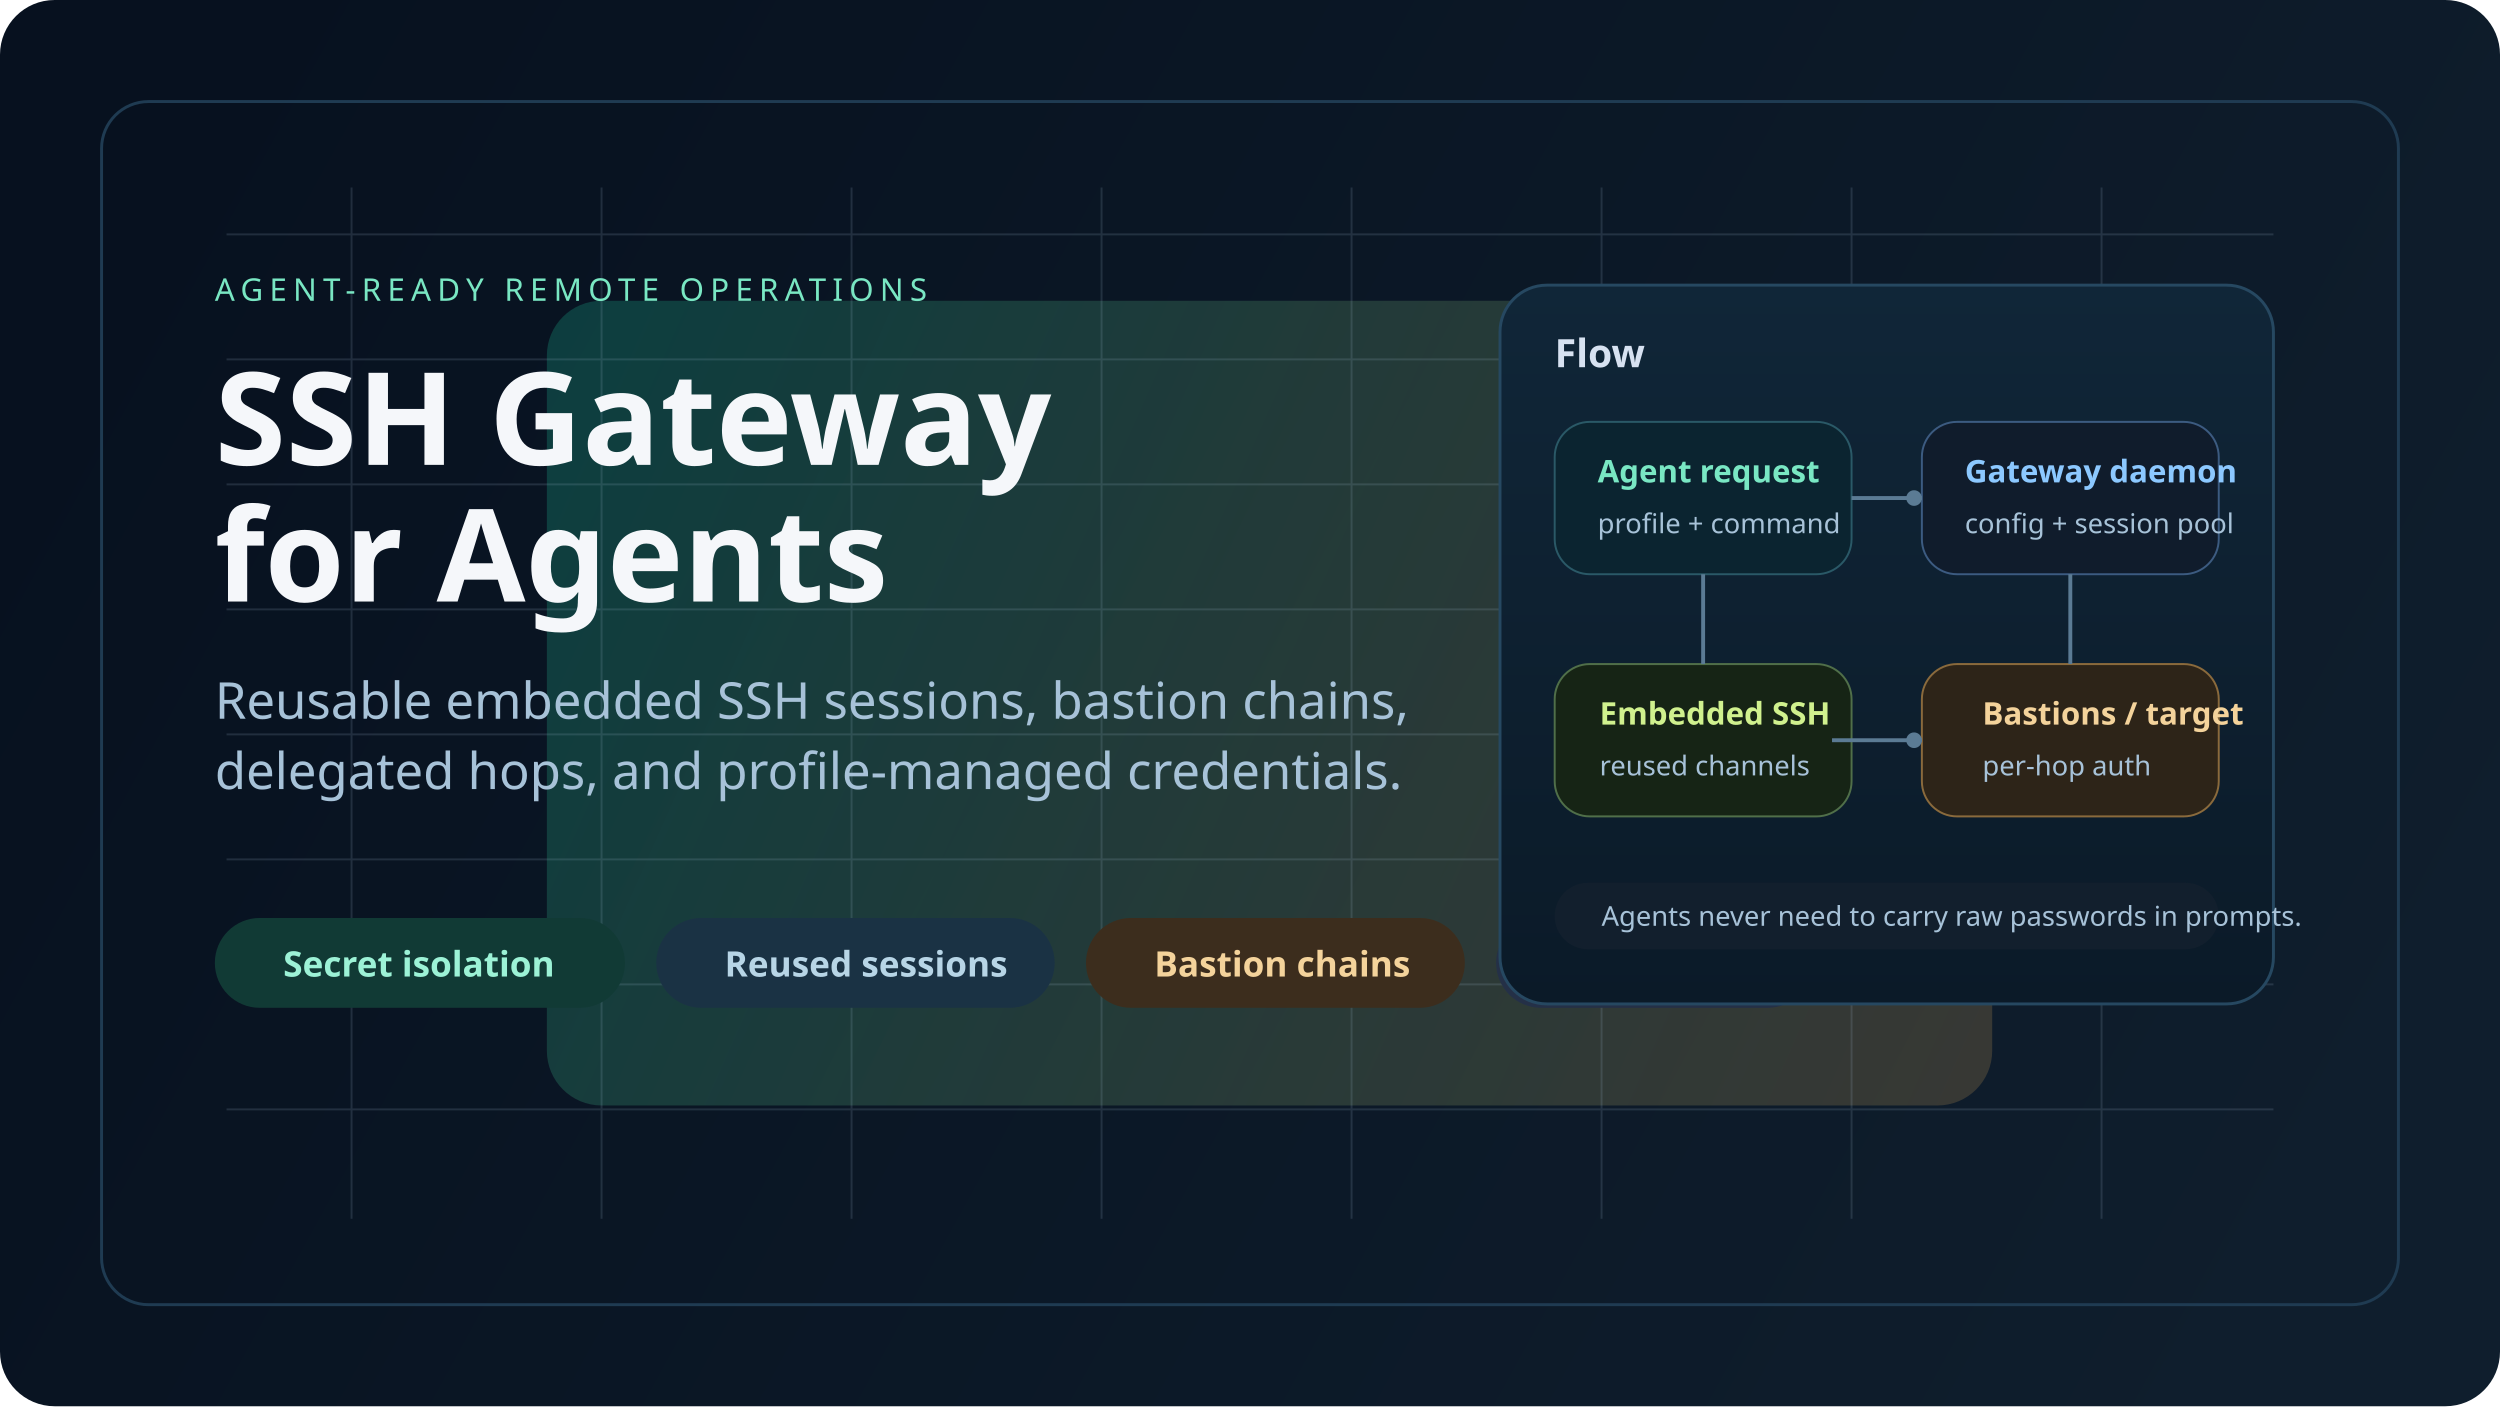
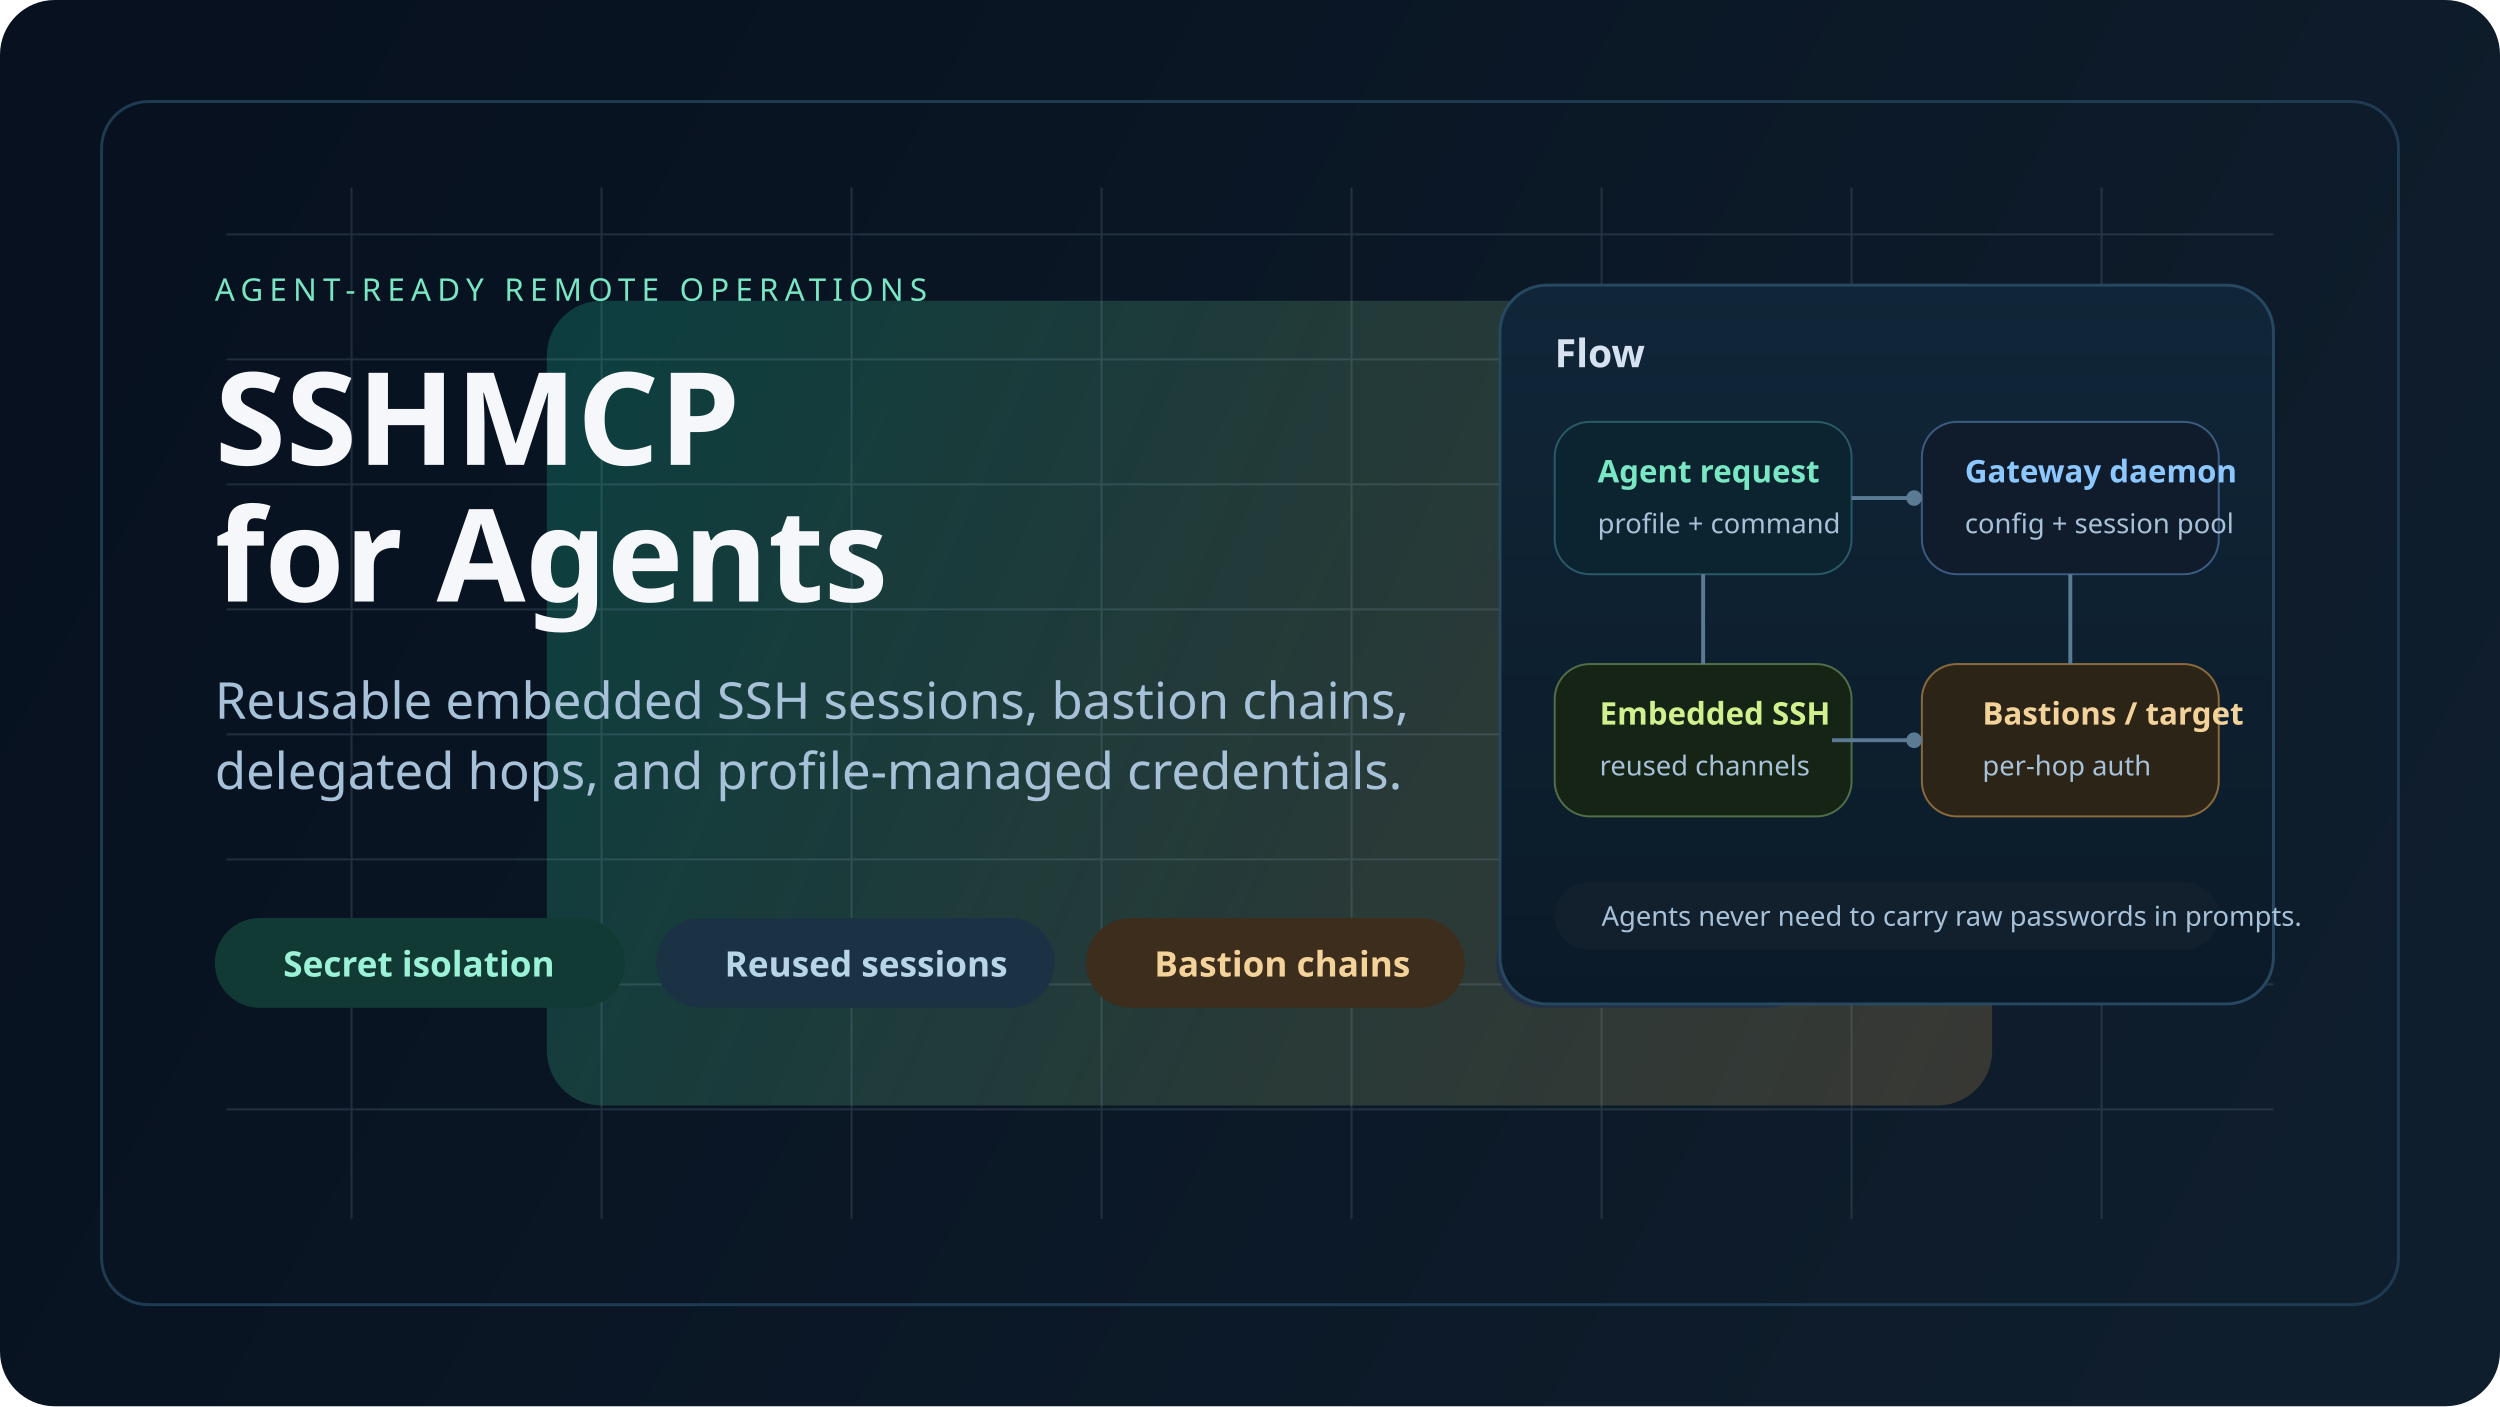
<svg xmlns="http://www.w3.org/2000/svg" width="1280" height="720" viewBox="0 0 1280 720" fill="none" role="img" aria-labelledby="heroTitle heroDesc">
  <defs>
    <linearGradient id="bg" x1="92" y1="60" x2="1180" y2="658" gradientUnits="userSpaceOnUse">
      <stop stop-color="#07111F" />
      <stop offset="1" stop-color="#0F1E2D" />
    </linearGradient>
    <linearGradient id="glow" x1="304" y1="196" x2="1026" y2="516" gradientUnits="userSpaceOnUse">
      <stop stop-color="#1FD1A3" stop-opacity="0.22" />
      <stop offset="1" stop-color="#F4B860" stop-opacity="0.18" />
    </linearGradient>
    <linearGradient id="card" x1="0" y1="0" x2="0" y2="1">
      <stop stop-color="#102638" />
      <stop offset="1" stop-color="#0B1A28" />
    </linearGradient>
  </defs>
  <rect width="1280" height="720" rx="28" fill="url(#bg)" />
  <rect x="52" y="52" width="1176" height="616" rx="24" stroke="#1F3B52" stroke-width="1.5" />
  <rect x="280" y="154" width="740" height="412" rx="28" fill="url(#glow)" />
  <g opacity="0.16">
    <path d="M116 120H1164" stroke="#A7C2D8" stroke-width="1" />
    <path d="M116 184H1164" stroke="#A7C2D8" stroke-width="1" />
    <path d="M116 248H1164" stroke="#A7C2D8" stroke-width="1" />
    <path d="M116 312H1164" stroke="#A7C2D8" stroke-width="1" />
    <path d="M116 376H1164" stroke="#A7C2D8" stroke-width="1" />
    <path d="M116 440H1164" stroke="#A7C2D8" stroke-width="1" />
    <path d="M116 504H1164" stroke="#A7C2D8" stroke-width="1" />
    <path d="M116 568H1164" stroke="#A7C2D8" stroke-width="1" />
    <path d="M180 96V624" stroke="#A7C2D8" stroke-width="1" />
    <path d="M308 96V624" stroke="#A7C2D8" stroke-width="1" />
    <path d="M436 96V624" stroke="#A7C2D8" stroke-width="1" />
    <path d="M564 96V624" stroke="#A7C2D8" stroke-width="1" />
    <path d="M692 96V624" stroke="#A7C2D8" stroke-width="1" />
    <path d="M820 96V624" stroke="#A7C2D8" stroke-width="1" />
    <path d="M948 96V624" stroke="#A7C2D8" stroke-width="1" />
    <path d="M1076 96V624" stroke="#A7C2D8" stroke-width="1" />
  </g>
  <text x="110" y="154" fill="#79E7C3" font-size="16" font-family="'Aptos', 'Segoe UI', sans-serif" letter-spacing="0.2em">AGENT-READY REMOTE OPERATIONS</text>
-   <text x="110" y="238" fill="#F5F7FA" font-size="66" font-weight="700" font-family="'Aptos Display', 'Segoe UI', sans-serif">SSH Gateway</text>
+   <text x="110" y="238" fill="#F5F7FA" font-size="66" font-weight="700" font-family="'Aptos Display', 'Segoe UI', sans-serif">SSHMCP</text>
  <text x="110" y="308" fill="#F5F7FA" font-size="66" font-weight="700" font-family="'Aptos Display', 'Segoe UI', sans-serif">for Agents</text>
  <text x="110" y="368" fill="#A7C2D8" font-size="26" font-family="'Aptos', 'Segoe UI', sans-serif">Reusable embedded SSH sessions, bastion chains,</text>
  <text x="110" y="404" fill="#A7C2D8" font-size="26" font-family="'Aptos', 'Segoe UI', sans-serif">delegated hops, and profile-managed credentials.</text>
  <g>
    <rect x="110" y="470" width="210" height="46" rx="23" fill="#113A35" />
    <text x="145" y="500" fill="#9CF2D6" font-size="18" font-weight="600" font-family="'Aptos', 'Segoe UI', sans-serif">Secret isolation</text>
    <rect x="336" y="470" width="204" height="46" rx="23" fill="#1A3244" />
    <text x="371" y="500" fill="#B7D5E6" font-size="18" font-weight="600" font-family="'Aptos', 'Segoe UI', sans-serif">Reused sessions</text>
    <rect x="556" y="470" width="194" height="46" rx="23" fill="#3C2D1D" />
    <text x="591" y="500" fill="#F4D39B" font-size="18" font-weight="600" font-family="'Aptos', 'Segoe UI', sans-serif">Bastion chains</text>
    <rect x="766" y="470" width="162" height="46" rx="23" fill="#243047" />
    <text x="801" y="500" fill="#D7E2F1" font-size="18" font-weight="600" font-family="'Aptos', 'Segoe UI', sans-serif">JSON CLI</text>
  </g>
  <g transform="translate(768 146)">
    <rect x="0" y="0" width="396" height="368" rx="24" fill="url(#card)" stroke="#264861" stroke-width="1.5" />
    <text x="28" y="42" fill="#D7E2F1" font-size="20" font-weight="600" font-family="'Aptos', 'Segoe UI', sans-serif">Flow</text>
    <rect x="28" y="70" width="152" height="78" rx="18" fill="#0B2430" stroke="#2A5967" />
    <text x="50" y="101" fill="#79E7C3" font-size="16" font-weight="600" font-family="'Aptos', 'Segoe UI', sans-serif">Agent request</text>
    <text x="50" y="127" fill="#A7C2D8" font-size="14" font-family="'Aptos', 'Segoe UI', sans-serif">profile + command</text>
    <rect x="216" y="70" width="152" height="78" rx="18" fill="#101C2C" stroke="#3C5B81" />
    <text x="238" y="101" fill="#8CC8FF" font-size="16" font-weight="600" font-family="'Aptos', 'Segoe UI', sans-serif">Gateway daemon</text>
    <text x="238" y="127" fill="#A7C2D8" font-size="14" font-family="'Aptos', 'Segoe UI', sans-serif">config + session pool</text>
    <rect x="28" y="194" width="152" height="78" rx="18" fill="#162415" stroke="#506F49" />
    <text x="51" y="225" fill="#D0F18E" font-size="16" font-weight="600" font-family="'Aptos', 'Segoe UI', sans-serif">Embedded SSH</text>
    <text x="51" y="251" fill="#A7C2D8" font-size="14" font-family="'Aptos', 'Segoe UI', sans-serif">reused channels</text>
    <rect x="216" y="194" width="152" height="78" rx="18" fill="#2D2418" stroke="#8A6A3C" />
    <text x="247" y="225" fill="#F4D39B" font-size="16" font-weight="600" font-family="'Aptos', 'Segoe UI', sans-serif">Bastions / target</text>
    <text x="247" y="251" fill="#A7C2D8" font-size="14" font-family="'Aptos', 'Segoe UI', sans-serif">per-hop auth</text>
    <rect x="28" y="306" width="340" height="34" rx="17" fill="#121F2D" />
    <text x="52" y="328" fill="#A7C2D8" font-size="14" font-family="'Aptos', 'Segoe UI', sans-serif">Agents never need to carry raw passwords in prompts.</text>
    <path d="M180 109H216" stroke="#5B7B94" stroke-width="2" />
    <path d="M170 233H216" stroke="#5B7B94" stroke-width="2" />
    <path d="M104 148V194" stroke="#5B7B94" stroke-width="2" />
    <path d="M292 148V194" stroke="#5B7B94" stroke-width="2" />
    <circle cx="212" cy="109" r="4" fill="#5B7B94" />
    <circle cx="212" cy="233" r="4" fill="#5B7B94" />
  </g>
</svg>
